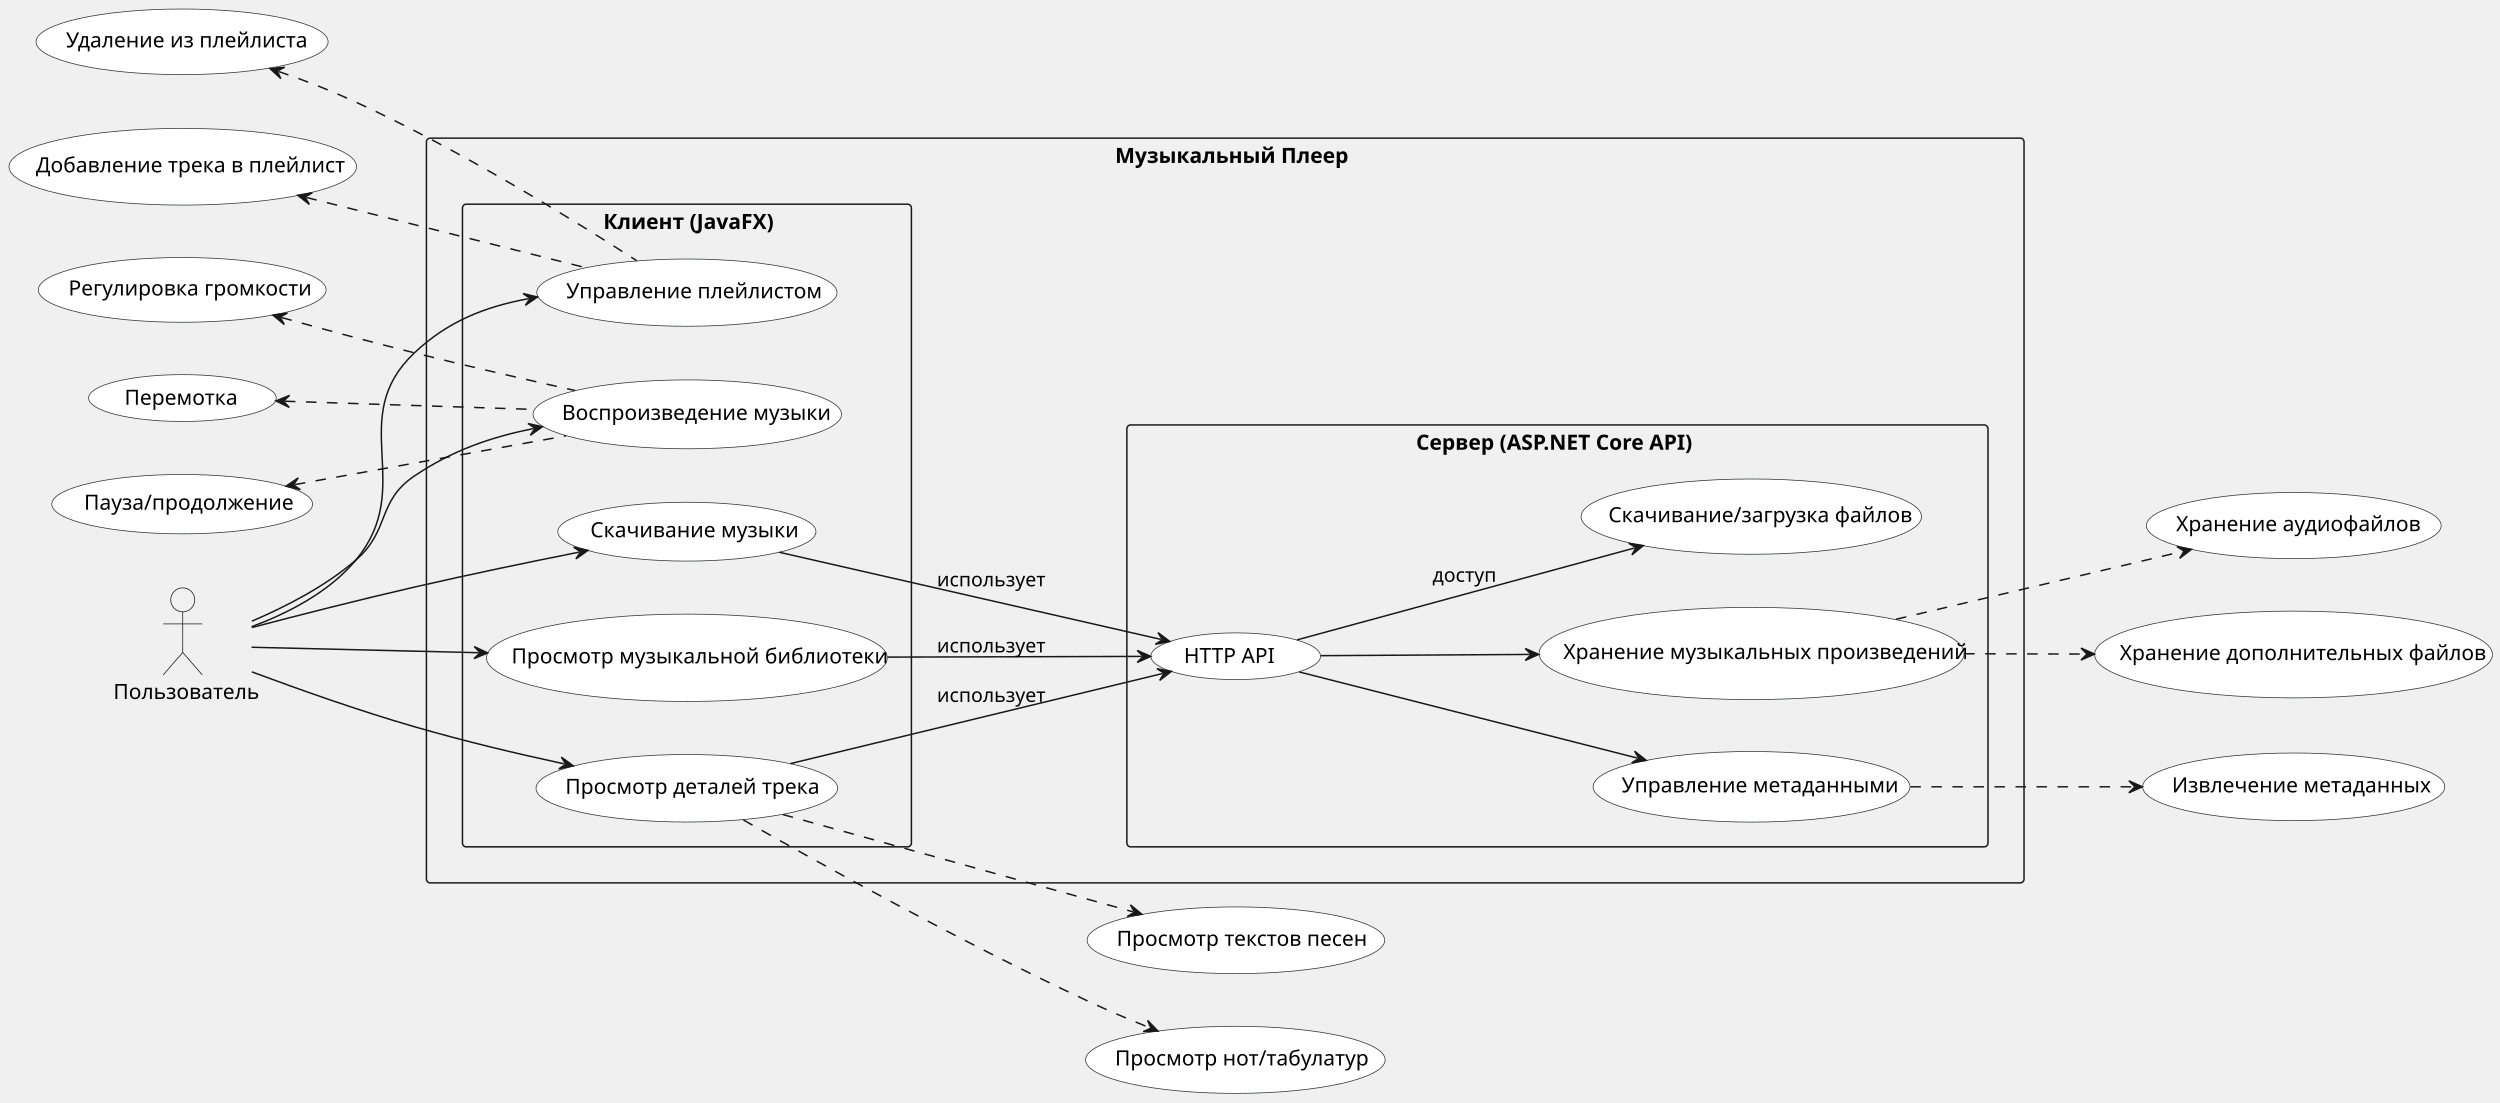
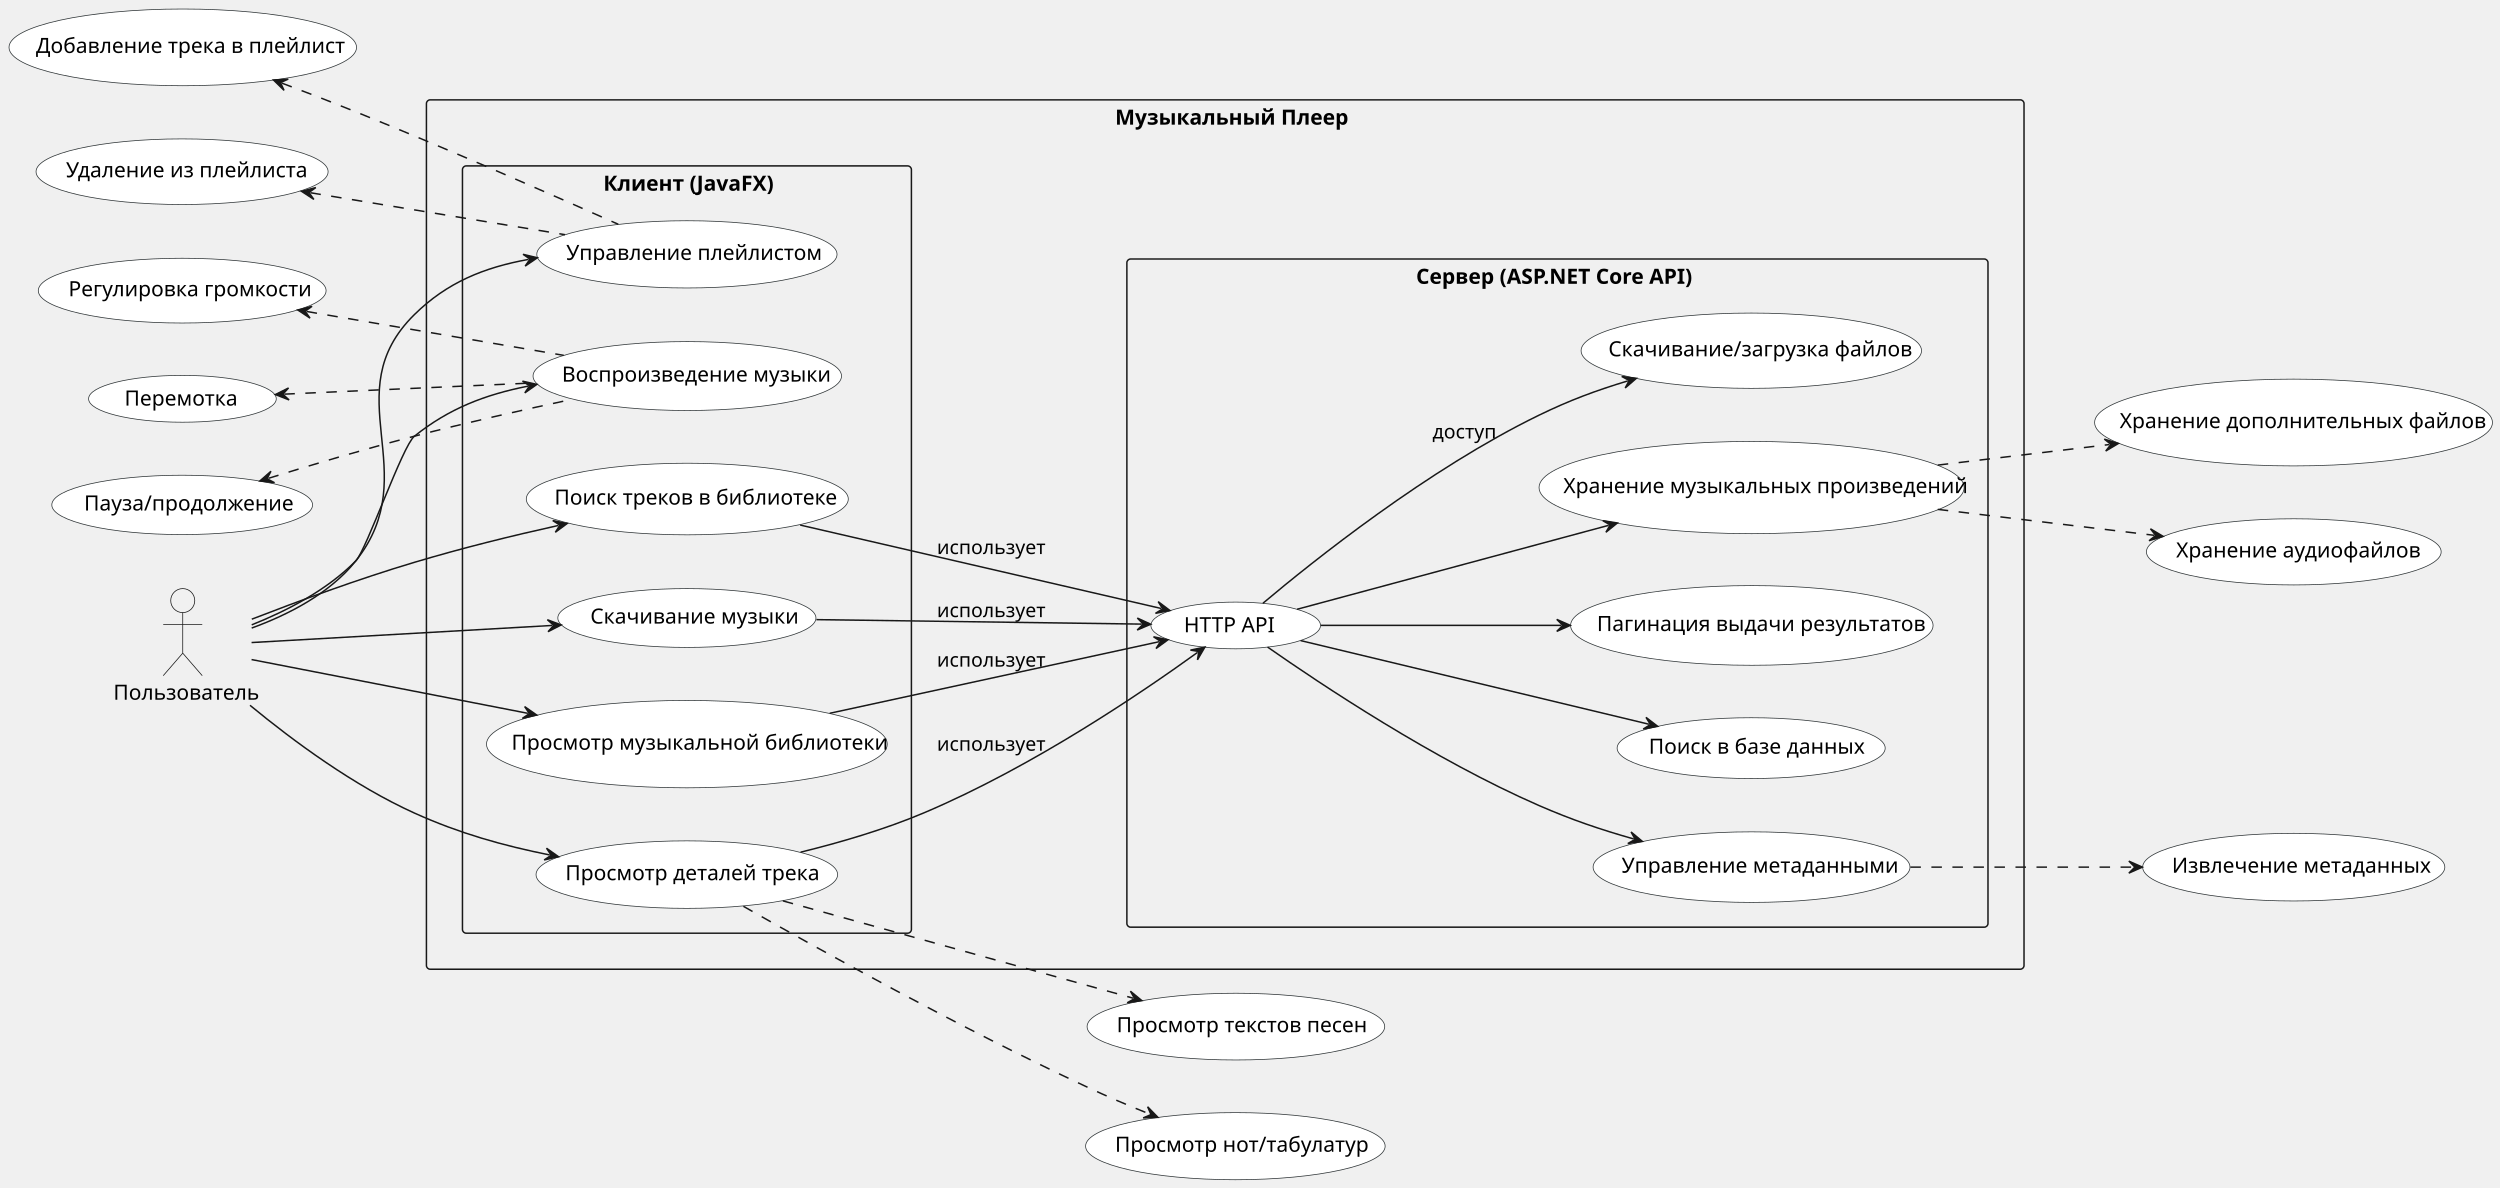
- <svg xmlns="http://www.w3.org/2000/svg" contentStyleType="text/css" data-diagram-type="DESCRIPTION" height="734px" preserveAspectRatio="none" style="width:1665px;height:734px;background:#FFFFFF;" version="1.1" viewBox="0 0 1665 734" width="1665px" zoomAndPan="magnify">
+ <svg xmlns="http://www.w3.org/2000/svg" contentStyleType="text/css" data-diagram-type="DESCRIPTION" height="791px" preserveAspectRatio="none" style="width:1665px;height:791px;background:#FFFFFF;" version="1.1" viewBox="0 0 1665 791" width="1665px" zoomAndPan="magnify">
  <defs />
  <g>
    <g id="cluster_Музыкальный Плеер">
-       <rect fill="#FFFFFF" fill-opacity="0" height="496" rx="2.5" ry="2.5" style="stroke:#181818;stroke-width:1;" width="1064" x="284" y="92" />
-       <text fill="#000000" font-family="sans-serif" font-size="14" font-weight="bold" lengthAdjust="spacing" textLength="146.644" x="742.678" y="108.533">Музыкальный Плеер</text>
+       <rect fill="#FFFFFF" fill-opacity="0" height="579" rx="2.5" ry="2.5" style="stroke:#181818;stroke-width:1;" width="1064" x="284" y="66.5" />
+       <text fill="#000000" font-family="sans-serif" font-size="14" font-weight="bold" lengthAdjust="spacing" textLength="146.644" x="742.678" y="83.033">Музыкальный Плеер</text>
    </g>
    <g id="cluster_Клиент (JavaFX)">
-       <rect fill="#FFFFFF" fill-opacity="0" height="428" rx="2.5" ry="2.5" style="stroke:#181818;stroke-width:1;" width="299" x="308" y="136" />
-       <text fill="#000000" font-family="sans-serif" font-size="14" font-weight="bold" lengthAdjust="spacing" textLength="111.392" x="401.804" y="152.533">Клиент (JavaFX)</text>
+       <rect fill="#FFFFFF" fill-opacity="0" height="511" rx="2.5" ry="2.5" style="stroke:#181818;stroke-width:1;" width="299" x="308" y="110.5" />
+       <text fill="#000000" font-family="sans-serif" font-size="14" font-weight="bold" lengthAdjust="spacing" textLength="111.392" x="401.804" y="127.033">Клиент (JavaFX)</text>
    </g>
    <g id="cluster_Сервер (ASP.NET Core API)">
-       <rect fill="#FFFFFF" fill-opacity="0" height="281" rx="2.5" ry="2.5" style="stroke:#181818;stroke-width:1;" width="573.5" x="750.5" y="283" />
-       <text fill="#000000" font-family="sans-serif" font-size="14" font-weight="bold" lengthAdjust="spacing" textLength="188.296" x="943.102" y="299.533">Сервер (ASP.NET Core API)</text>
+       <rect fill="#FFFFFF" fill-opacity="0" height="445" rx="2.5" ry="2.5" style="stroke:#181818;stroke-width:1;" width="573.5" x="750.5" y="172.5" />
+       <text fill="#000000" font-family="sans-serif" font-size="14" font-weight="bold" lengthAdjust="spacing" textLength="188.296" x="943.102" y="189.033">Сервер (ASP.NET Core API)</text>
    </g>
    <g id="elem_UC1">
-       <ellipse cx="457.461" cy="438.092" fill="#FFFFFF" rx="133.461" ry="29.092" style="stroke:#2E3436;stroke-width:0.5;" />
-       <text fill="#000000" font-family="sans-serif" font-size="14" lengthAdjust="spacing" textLength="233.618" x="340.652" y="441.821">Просмотр музыкальной библиотеки</text>
+       <ellipse cx="457.461" cy="495.592" fill="#FFFFFF" rx="133.461" ry="29.092" style="stroke:#2E3436;stroke-width:0.5;" />
+       <text fill="#000000" font-family="sans-serif" font-size="14" lengthAdjust="spacing" textLength="233.618" x="340.652" y="499.321">Просмотр музыкальной библиотеки</text>
+     </g>
+     <g id="elem_UC1.1">
+       <ellipse cx="457.74" cy="332.348" fill="#FFFFFF" rx="107.24" ry="23.848" style="stroke:#2E3436;stroke-width:0.5;" />
+       <text fill="#000000" font-family="sans-serif" font-size="14" lengthAdjust="spacing" textLength="176.976" x="369.252" y="336.077">Поиск треков в библиотеке</text>
    </g>
    <g id="elem_UC2">
-       <ellipse cx="457.73" cy="275.946" fill="#FFFFFF" rx="102.73" ry="22.946" style="stroke:#2E3436;stroke-width:0.5;" />
-       <text fill="#000000" font-family="sans-serif" font-size="14" lengthAdjust="spacing" textLength="166.975" x="374.243" y="279.675">Воспроизведение музыки</text>
+       <ellipse cx="457.73" cy="250.446" fill="#FFFFFF" rx="102.73" ry="22.946" style="stroke:#2E3436;stroke-width:0.5;" />
+       <text fill="#000000" font-family="sans-serif" font-size="14" lengthAdjust="spacing" textLength="166.975" x="374.243" y="254.174">Воспроизведение музыки</text>
    </g>
    <g id="elem_UC3">
-       <ellipse cx="457.485" cy="194.897" fill="#FFFFFF" rx="99.985" ry="22.397" style="stroke:#2E3436;stroke-width:0.5;" />
-       <text fill="#000000" font-family="sans-serif" font-size="14" lengthAdjust="spacing" textLength="160.836" x="377.067" y="198.626">Управление плейлистом</text>
+       <ellipse cx="457.485" cy="169.397" fill="#FFFFFF" rx="99.985" ry="22.397" style="stroke:#2E3436;stroke-width:0.5;" />
+       <text fill="#000000" font-family="sans-serif" font-size="14" lengthAdjust="spacing" textLength="160.836" x="377.067" y="173.126">Управление плейлистом</text>
    </g>
    <g id="elem_UC4">
-       <ellipse cx="457.463" cy="354.093" fill="#FFFFFF" rx="85.963" ry="19.593" style="stroke:#2E3436;stroke-width:0.5;" />
-       <text fill="#000000" font-family="sans-serif" font-size="14" lengthAdjust="spacing" textLength="128.639" x="393.144" y="357.821">Скачивание музыки</text>
+       <ellipse cx="457.463" cy="411.593" fill="#FFFFFF" rx="85.963" ry="19.593" style="stroke:#2E3436;stroke-width:0.5;" />
+       <text fill="#000000" font-family="sans-serif" font-size="14" lengthAdjust="spacing" textLength="128.639" x="393.144" y="415.321">Скачивание музыки</text>
    </g>
    <g id="elem_UC5">
-       <ellipse cx="457.436" cy="524.987" fill="#FFFFFF" rx="100.436" ry="22.487" style="stroke:#2E3436;stroke-width:0.5;" />
-       <text fill="#000000" font-family="sans-serif" font-size="14" lengthAdjust="spacing" textLength="161.848" x="376.512" y="528.716">Просмотр деталей трека</text>
+       <ellipse cx="457.436" cy="582.487" fill="#FFFFFF" rx="100.436" ry="22.487" style="stroke:#2E3436;stroke-width:0.5;" />
+       <text fill="#000000" font-family="sans-serif" font-size="14" lengthAdjust="spacing" textLength="161.848" x="376.512" y="586.216">Просмотр деталей трека</text>
    </g>
    <g id="elem_UC6">
-       <ellipse cx="1166.561" cy="435.212" fill="#FFFFFF" rx="141.561" ry="30.712" style="stroke:#2E3436;stroke-width:0.5;" />
-       <text fill="#000000" font-family="sans-serif" font-size="14" lengthAdjust="spacing" textLength="250.763" x="1041.179" y="438.941">Хранение музыкальных произведений</text>
+       <ellipse cx="1166.561" cy="324.712" fill="#FFFFFF" rx="141.561" ry="30.712" style="stroke:#2E3436;stroke-width:0.5;" />
+       <text fill="#000000" font-family="sans-serif" font-size="14" lengthAdjust="spacing" textLength="250.763" x="1041.179" y="328.441">Хранение музыкальных произведений</text>
+     </g>
+     <g id="elem_UC10">
+       <ellipse cx="1166.273" cy="498.255" fill="#FFFFFF" rx="89.273" ry="20.255" style="stroke:#2E3436;stroke-width:0.5;" />
+       <text fill="#000000" font-family="sans-serif" font-size="14" lengthAdjust="spacing" textLength="136.391" x="1098.078" y="501.983">Поиск в базе данных</text>
+     </g>
+     <g id="elem_UC11">
+       <ellipse cx="1166.717" cy="416.543" fill="#FFFFFF" rx="120.717" ry="26.543" style="stroke:#2E3436;stroke-width:0.5;" />
+       <text fill="#000000" font-family="sans-serif" font-size="14" lengthAdjust="spacing" textLength="206.35" x="1063.542" y="420.272">Пагинация выдачи результатов</text>
    </g>
    <g id="elem_UC7">
-       <ellipse cx="1166.533" cy="524.007" fill="#FFFFFF" rx="105.533" ry="23.507" style="stroke:#2E3436;stroke-width:0.5;" />
-       <text fill="#000000" font-family="sans-serif" font-size="14" lengthAdjust="spacing" textLength="173.202" x="1079.932" y="527.735">Управление метаданными</text>
+       <ellipse cx="1166.533" cy="577.507" fill="#FFFFFF" rx="105.533" ry="23.507" style="stroke:#2E3436;stroke-width:0.5;" />
+       <text fill="#000000" font-family="sans-serif" font-size="14" lengthAdjust="spacing" textLength="173.202" x="1079.932" y="581.235">Управление метаданными</text>
    </g>
    <g id="elem_UC8">
-       <ellipse cx="1166.371" cy="344.074" fill="#FFFFFF" rx="113.371" ry="25.074" style="stroke:#2E3436;stroke-width:0.5;" />
-       <text fill="#000000" font-family="sans-serif" font-size="14" lengthAdjust="spacing" textLength="190.422" x="1071.16" y="347.803">Скачивание/загрузка файлов</text>
+       <ellipse cx="1166.371" cy="233.574" fill="#FFFFFF" rx="113.371" ry="25.074" style="stroke:#2E3436;stroke-width:0.5;" />
+       <text fill="#000000" font-family="sans-serif" font-size="14" lengthAdjust="spacing" textLength="190.422" x="1071.16" y="237.303">Скачивание/загрузка файлов</text>
    </g>
    <g id="elem_UC9">
-       <ellipse cx="822.979" cy="437.055" fill="#FFFFFF" rx="56.479" ry="15.555" style="stroke:#2E3436;stroke-width:0.5;" />
-       <text fill="#000000" font-family="sans-serif" font-size="14" lengthAdjust="spacing" textLength="63.007" x="788.476" y="441.572">HTTP API</text>
+       <ellipse cx="822.979" cy="416.555" fill="#FFFFFF" rx="56.479" ry="15.555" style="stroke:#2E3436;stroke-width:0.5;" />
+       <text fill="#000000" font-family="sans-serif" font-size="14" lengthAdjust="spacing" textLength="63.007" x="788.476" y="421.072">HTTP API</text>
    </g>
    <g id="elem_User">
-       <ellipse cx="121.701" cy="399.5" fill="#F1F1F1" rx="8" ry="8" style="stroke:#181818;stroke-width:0.5;" />
-       <path d="M121.701,407.5 L121.701,434.5 M108.701,415.5 L134.701,415.5 M121.701,434.5 L108.701,449.5 M121.701,434.5 L134.701,449.5 " fill="#FFFFFF" fill-opacity="0" style="stroke:#181818;stroke-width:0.5;" />
-       <text fill="#000000" font-family="sans-serif" font-size="14" lengthAdjust="spacing" textLength="92.401" x="75.5" y="465.533">Пользователь</text>
+       <ellipse cx="121.701" cy="400" fill="#F1F1F1" rx="8" ry="8" style="stroke:#181818;stroke-width:0.5;" />
+       <path d="M121.701,408 L121.701,435 M108.701,416 L134.701,416 M121.701,435 L108.701,450 M121.701,435 L134.701,450 " fill="#FFFFFF" fill-opacity="0" style="stroke:#181818;stroke-width:0.5;" />
+       <text fill="#000000" font-family="sans-serif" font-size="14" lengthAdjust="spacing" textLength="92.401" x="75.5" y="466.033">Пользователь</text>
    </g>
    <g id="elem_Пауза/продолжение">
-       <ellipse cx="121.343" cy="335.769" fill="#FFFFFF" rx="86.843" ry="19.768" style="stroke:#2E3436;stroke-width:0.5;" />
-       <text fill="#000000" font-family="sans-serif" font-size="14" lengthAdjust="spacing" textLength="130.71" x="55.988" y="339.497">Пауза/продолжение</text>
+       <ellipse cx="121.343" cy="336.269" fill="#FFFFFF" rx="86.843" ry="19.768" style="stroke:#2E3436;stroke-width:0.5;" />
+       <text fill="#000000" font-family="sans-serif" font-size="14" lengthAdjust="spacing" textLength="130.71" x="55.988" y="339.997">Пауза/продолжение</text>
    </g>
    <g id="elem_Перемотка">
-       <ellipse cx="121.5" cy="265.1" fill="#FFFFFF" rx="62.5" ry="15.6" style="stroke:#2E3436;stroke-width:0.5;" />
-       <text fill="#000000" font-family="sans-serif" font-size="14" lengthAdjust="spacing" textLength="71.155" x="82.922" y="269.617">Перемотка</text>
+       <ellipse cx="121.5" cy="265.6" fill="#FFFFFF" rx="62.5" ry="15.6" style="stroke:#2E3436;stroke-width:0.5;" />
+       <text fill="#000000" font-family="sans-serif" font-size="14" lengthAdjust="spacing" textLength="71.155" x="82.922" y="270.117">Перемотка</text>
    </g>
    <g id="elem_Регулировка громкости">
-       <ellipse cx="121.34" cy="193.068" fill="#FFFFFF" rx="95.84" ry="21.568" style="stroke:#2E3436;stroke-width:0.5;" />
-       <text fill="#000000" font-family="sans-serif" font-size="14" lengthAdjust="spacing" textLength="151.477" x="45.601" y="196.797">Регулировка громкости</text>
+       <ellipse cx="121.34" cy="193.568" fill="#FFFFFF" rx="95.84" ry="21.568" style="stroke:#2E3436;stroke-width:0.5;" />
+       <text fill="#000000" font-family="sans-serif" font-size="14" lengthAdjust="spacing" textLength="151.477" x="45.601" y="197.297">Регулировка громкости</text>
    </g>
    <g id="elem_Добавление трека в плейлист">
-       <ellipse cx="121.733" cy="111.046" fill="#FFFFFF" rx="115.733" ry="25.547" style="stroke:#2E3436;stroke-width:0.5;" />
-       <text fill="#000000" font-family="sans-serif" font-size="14" lengthAdjust="spacing" textLength="195.562" x="23.951" y="114.775">Добавление трека в плейлист</text>
+       <ellipse cx="121.733" cy="31.547" fill="#FFFFFF" rx="115.733" ry="25.547" style="stroke:#2E3436;stroke-width:0.5;" />
+       <text fill="#000000" font-family="sans-serif" font-size="14" lengthAdjust="spacing" textLength="195.562" x="23.951" y="35.275">Добавление трека в плейлист</text>
    </g>
    <g id="elem_Удаление из плейлиста">
-       <ellipse cx="121.264" cy="27.853" fill="#FFFFFF" rx="97.264" ry="21.853" style="stroke:#2E3436;stroke-width:0.5;" />
-       <text fill="#000000" font-family="sans-serif" font-size="14" lengthAdjust="spacing" textLength="154.704" x="43.912" y="31.581">Удаление из плейлиста</text>
+       <ellipse cx="121.264" cy="114.353" fill="#FFFFFF" rx="97.264" ry="21.853" style="stroke:#2E3436;stroke-width:0.5;" />
+       <text fill="#000000" font-family="sans-serif" font-size="14" lengthAdjust="spacing" textLength="154.704" x="43.912" y="118.081">Удаление из плейлиста</text>
    </g>
    <g id="elem_Просмотр текстов песен">
-       <ellipse cx="823.109" cy="626.222" fill="#FFFFFF" rx="99.109" ry="22.222" style="stroke:#2E3436;stroke-width:0.5;" />
-       <text fill="#000000" font-family="sans-serif" font-size="14" lengthAdjust="spacing" textLength="158.867" x="743.676" y="629.95">Просмотр текстов песен</text>
+       <ellipse cx="823.109" cy="683.722" fill="#FFFFFF" rx="99.109" ry="22.222" style="stroke:#2E3436;stroke-width:0.5;" />
+       <text fill="#000000" font-family="sans-serif" font-size="14" lengthAdjust="spacing" textLength="158.867" x="743.676" y="687.45">Просмотр текстов песен</text>
    </g>
    <g id="elem_Просмотр нот/табулатур">
-       <ellipse cx="822.757" cy="705.851" fill="#FFFFFF" rx="99.757" ry="22.351" style="stroke:#2E3436;stroke-width:0.5;" />
-       <text fill="#000000" font-family="sans-serif" font-size="14" lengthAdjust="spacing" textLength="160.323" x="742.595" y="709.58">Просмотр нот/табулатур</text>
+       <ellipse cx="822.757" cy="763.351" fill="#FFFFFF" rx="99.757" ry="22.351" style="stroke:#2E3436;stroke-width:0.5;" />
+       <text fill="#000000" font-family="sans-serif" font-size="14" lengthAdjust="spacing" textLength="160.323" x="742.595" y="767.08">Просмотр нот/табулатур</text>
    </g>
    <g id="elem_Хранение аудиофайлов">
-       <ellipse cx="1527.662" cy="350.033" fill="#FFFFFF" rx="98.162" ry="22.032" style="stroke:#2E3436;stroke-width:0.5;" />
-       <text fill="#000000" font-family="sans-serif" font-size="14" lengthAdjust="spacing" textLength="156.734" x="1449.295" y="353.761">Хранение аудиофайлов</text>
+       <ellipse cx="1527.662" cy="367.533" fill="#FFFFFF" rx="98.162" ry="22.032" style="stroke:#2E3436;stroke-width:0.5;" />
+       <text fill="#000000" font-family="sans-serif" font-size="14" lengthAdjust="spacing" textLength="156.734" x="1449.295" y="371.261">Хранение аудиофайлов</text>
    </g>
    <g id="elem_Хранение дополнительных файлов">
-       <ellipse cx="1527.493" cy="435.899" fill="#FFFFFF" rx="132.493" ry="28.899" style="stroke:#2E3436;stroke-width:0.5;" />
-       <text fill="#000000" font-family="sans-serif" font-size="14" lengthAdjust="spacing" textLength="231.56" x="1411.713" y="439.627">Хранение дополнительных файлов</text>
+       <ellipse cx="1527.493" cy="281.399" fill="#FFFFFF" rx="132.493" ry="28.899" style="stroke:#2E3436;stroke-width:0.5;" />
+       <text fill="#000000" font-family="sans-serif" font-size="14" lengthAdjust="spacing" textLength="231.56" x="1411.713" y="285.127">Хранение дополнительных файлов</text>
    </g>
    <g id="elem_Извлечение метаданных">
-       <ellipse cx="1527.625" cy="524.025" fill="#FFFFFF" rx="100.625" ry="22.525" style="stroke:#2E3436;stroke-width:0.5;" />
-       <text fill="#000000" font-family="sans-serif" font-size="14" lengthAdjust="spacing" textLength="162.272" x="1446.49" y="527.754">Извлечение метаданных</text>
+       <ellipse cx="1527.625" cy="577.525" fill="#FFFFFF" rx="100.625" ry="22.525" style="stroke:#2E3436;stroke-width:0.5;" />
+       <text fill="#000000" font-family="sans-serif" font-size="14" lengthAdjust="spacing" textLength="162.272" x="1446.49" y="581.254">Извлечение метаданных</text>
    </g>
    <g id="link_User_UC1">
-       <path d="M167.54,431.08 C207.88,432.04 263.072,433.366 318.782,434.706 " fill="#FFFFFF" fill-opacity="0" id="User-to-UC1" style="stroke:#181818;stroke-width:1;" />
-       <polygon fill="#181818" points="324.78,434.85,315.879,430.635,319.781,434.73,315.686,438.632,324.78,434.85" style="stroke:#181818;stroke-width:1;" />
+       <path d="M167.54,439.27 C215.98,448.69 288.611,462.824 351.591,475.084 " fill="#FFFFFF" fill-opacity="0" id="User-to-UC1" style="stroke:#181818;stroke-width:1;" />
+       <polygon fill="#181818" points="357.48,476.23,349.41,470.584,352.572,475.275,347.882,478.437,357.48,476.23" style="stroke:#181818;stroke-width:1;" />
+     </g>
+     <g id="link_User_UC1.1">
+       <path d="M167.69,412.37 C198.01,400.62 239.02,385.5 276,374.5 C309,364.68 340.084,357.034 371.913,349.945 " fill="#FFFFFF" fill-opacity="0" id="User-to-UC1.1" style="stroke:#181818;stroke-width:1;" />
+       <polygon fill="#181818" points="377.77,348.64,368.116,346.692,372.89,349.727,369.855,354.501,377.77,348.64" style="stroke:#181818;stroke-width:1;" />
    </g>
    <g id="link_User_UC2">
-       <path d="M167.75,413.69 C190.19,404.14 216.75,390.49 237,373 C259.96,353.18 250.85,333.95 276,317 C301.05,300.12 326.159,291.301 355.349,285.391 " fill="#FFFFFF" fill-opacity="0" id="User-to-UC2" style="stroke:#181818;stroke-width:1;" />
-       <polygon fill="#181818" points="361.23,284.2,351.615,282.065,356.329,285.192,353.203,289.906,361.23,284.2" style="stroke:#181818;stroke-width:1;" />
+       <path d="M167.64,416.15 C190.73,406.95 217.91,393.03 237,373.5 C244.12,366.21 268.04,296.87 276,290.5 C299.06,272.05 322.965,262.868 351.685,257.168 " fill="#FFFFFF" fill-opacity="0" id="User-to-UC2" style="stroke:#181818;stroke-width:1;" />
+       <polygon fill="#181818" points="357.57,256,347.964,253.829,352.666,256.973,349.521,261.675,357.57,256" style="stroke:#181818;stroke-width:1;" />
    </g>
    <g id="link_User_UC3">
-       <path d="M167.56,417.39 C191.35,408.57 219.21,394.45 237,373 C277.68,323.93 229.66,278.76 276,235 C298.05,214.18 322.52,204.373 352.06,198.903 " fill="#FFFFFF" fill-opacity="0" id="User-to-UC3" style="stroke:#181818;stroke-width:1;" />
-       <polygon fill="#181818" points="357.96,197.81,348.382,195.516,353.044,198.72,349.839,203.382,357.96,197.81" style="stroke:#181818;stroke-width:1;" />
+       <path d="M167.63,418.28 C191.59,409.56 219.6,395.41 237,373.5 C283.59,314.83 222.62,262.07 276,209.5 C297.73,188.11 322.277,178.153 351.997,172.753 " fill="#FFFFFF" fill-opacity="0" id="User-to-UC3" style="stroke:#181818;stroke-width:1;" />
+       <polygon fill="#181818" points="357.9,171.68,348.33,169.353,352.981,172.574,349.76,177.225,357.9,171.68" style="stroke:#181818;stroke-width:1;" />
    </g>
    <g id="link_User_UC4">
-       <path d="M167.7,417.93 C198.21,409.92 239.42,399.39 276,391 C314.19,382.24 351.285,374.561 385.715,367.711 " fill="#FFFFFF" fill-opacity="0" id="User-to-UC4" style="stroke:#181818;stroke-width:1;" />
-       <polygon fill="#181818" points="391.6,366.54,381.993,364.373,386.696,367.516,383.553,372.219,391.6,366.54" style="stroke:#181818;stroke-width:1;" />
+       <path d="M167.54,427.94 C220.25,424.94 302.6,420.25 367.76,416.55 " fill="#FFFFFF" fill-opacity="0" id="User-to-UC4" style="stroke:#181818;stroke-width:1;" />
+       <polygon fill="#181818" points="373.75,416.21,364.538,412.727,368.758,416.493,364.991,420.714,373.75,416.21" style="stroke:#181818;stroke-width:1;" />
    </g>
    <g id="link_User_UC5">
-       <path d="M167.73,447.45 C198.07,458.78 239.08,473.35 276,484 C310.43,493.93 343.245,501.723 375.935,508.783 " fill="#FFFFFF" fill-opacity="0" id="User-to-UC5" style="stroke:#181818;stroke-width:1;" />
-       <polygon fill="#181818" points="381.8,510.05,373.847,504.24,376.913,508.995,372.158,512.06,381.8,510.05" style="stroke:#181818;stroke-width:1;" />
+       <path d="M166.5,469.73 C195.67,493.78 235.85,523.34 276,541.5 C306.01,555.07 335.047,563.169 366.127,569.409 " fill="#FFFFFF" fill-opacity="0" id="User-to-UC5" style="stroke:#181818;stroke-width:1;" />
+       <polygon fill="#181818" points="372.01,570.59,363.974,564.897,367.108,569.606,362.399,572.74,372.01,570.59" style="stroke:#181818;stroke-width:1;" />
    </g>
    <g id="link_UC1_UC9">
-       <path d="M591.02,437.64 C651.48,437.47 713.81,437.297 760.36,437.167 " fill="#FFFFFF" fill-opacity="0" id="UC1-to-UC9" style="stroke:#181818;stroke-width:1;" />
-       <polygon fill="#181818" points="766.36,437.15,757.349,433.175,761.36,437.164,757.371,441.175,766.36,437.15" style="stroke:#181818;stroke-width:1;" />
-       <text fill="#000000" font-family="sans-serif" font-size="13" lengthAdjust="spacing" textLength="68.034" x="624" y="434.495">использует</text>
+       <path d="M552.58,475.05 C625.16,459.28 716.387,439.454 772.007,427.364 " fill="#FFFFFF" fill-opacity="0" id="UC1-to-UC9" style="stroke:#181818;stroke-width:1;" />
+       <polygon fill="#181818" points="777.87,426.09,768.226,424.093,772.984,427.152,769.925,431.91,777.87,426.09" style="stroke:#181818;stroke-width:1;" />
+       <text fill="#000000" font-family="sans-serif" font-size="13" lengthAdjust="spacing" textLength="68.034" x="624" y="443.995">использует</text>
+     </g>
+     <g id="link_UC1.1_UC9">
+       <path d="M532.94,349.7 C607.19,366.86 712.834,391.269 773.364,405.259 " fill="#FFFFFF" fill-opacity="0" id="UC1.1-to-UC9" style="stroke:#181818;stroke-width:1;" />
+       <polygon fill="#181818" points="779.21,406.61,771.342,400.686,774.338,405.484,769.54,408.481,779.21,406.61" style="stroke:#181818;stroke-width:1;" />
+       <text fill="#000000" font-family="sans-serif" font-size="13" lengthAdjust="spacing" textLength="68.034" x="624" y="368.995">использует</text>
    </g>
    <g id="link_UC4_UC9">
-       <path d="M518.93,367.8 C592.42,384.58 708.75,411.145 773.24,425.865 " fill="#FFFFFF" fill-opacity="0" id="UC4-to-UC9" style="stroke:#181818;stroke-width:1;" />
-       <polygon fill="#181818" points="779.09,427.2,771.206,421.298,774.215,426.087,769.426,429.097,779.09,427.2" style="stroke:#181818;stroke-width:1;" />
-       <text fill="#000000" font-family="sans-serif" font-size="13" lengthAdjust="spacing" textLength="68.034" x="624" y="390.495">использует</text>
+       <path d="M543.72,412.67 C612.45,413.62 701.111,414.837 760.411,415.657 " fill="#FFFFFF" fill-opacity="0" id="UC4-to-UC9" style="stroke:#181818;stroke-width:1;" />
+       <polygon fill="#181818" points="766.41,415.74,757.466,411.616,761.41,415.671,757.356,419.615,766.41,415.74" style="stroke:#181818;stroke-width:1;" />
+       <text fill="#000000" font-family="sans-serif" font-size="13" lengthAdjust="spacing" textLength="68.034" x="624" y="410.995">использует</text>
    </g>
    <g id="link_UC5_UC9">
-       <path d="M526.45,508.55 C600.93,490.52 712.268,463.561 774.338,448.541 " fill="#FFFFFF" fill-opacity="0" id="UC5-to-UC9" style="stroke:#181818;stroke-width:1;" />
-       <polygon fill="#181818" points="780.17,447.13,770.482,445.359,775.31,448.306,772.363,453.135,780.17,447.13" style="stroke:#181818;stroke-width:1;" />
-       <text fill="#000000" font-family="sans-serif" font-size="13" lengthAdjust="spacing" textLength="68.034" x="624" y="467.495">использует</text>
+       <path d="M533.19,567.56 C559.59,561.08 589.13,552.43 615,541.5 C688.48,510.46 762.046,460.154 797.606,434.464 " fill="#FFFFFF" fill-opacity="0" id="UC5-to-UC9" style="stroke:#181818;stroke-width:1;" />
+       <polygon fill="#181818" points="802.47,430.95,792.832,432.978,798.417,433.878,797.517,439.463,802.47,430.95" style="stroke:#181818;stroke-width:1;" />
+       <text fill="#000000" font-family="sans-serif" font-size="13" lengthAdjust="spacing" textLength="68.034" x="624" y="499.995">использует</text>
    </g>
    <g id="link_UC9_UC6">
-       <path d="M879.63,436.67 C919.03,436.44 967.75,436.155 1018.78,435.855 " fill="#FFFFFF" fill-opacity="0" id="UC9-to-UC6" style="stroke:#181818;stroke-width:1;" />
-       <polygon fill="#181818" points="1024.78,435.82,1015.757,431.873,1019.78,435.849,1015.804,439.873,1024.78,435.82" style="stroke:#181818;stroke-width:1;" />
+       <path d="M863.84,405.77 C915.83,391.76 1002.496,368.411 1071.397,349.851 " fill="#FFFFFF" fill-opacity="0" id="UC9-to-UC6" style="stroke:#181818;stroke-width:1;" />
+       <polygon fill="#181818" points="1077.19,348.29,1067.459,346.769,1072.362,349.591,1069.54,354.493,1077.19,348.29" style="stroke:#181818;stroke-width:1;" />
    </g>
    <g id="link_UC9_UC7">
-       <path d="M865.19,447.49 C922.49,462.09 1021.196,487.239 1090.556,504.909 " fill="#FFFFFF" fill-opacity="0" id="UC9-to-UC7" style="stroke:#181818;stroke-width:1;" />
-       <polygon fill="#181818" points="1096.37,506.39,1088.636,500.292,1091.525,505.156,1086.661,508.044,1096.37,506.39" style="stroke:#181818;stroke-width:1;" />
+       <path d="M844.19,430.94 C879.39,455.56 954.96,505.97 1025,536.5 C1046.78,545.99 1065.618,552.384 1088.088,558.754 " fill="#FFFFFF" fill-opacity="0" id="UC9-to-UC7" style="stroke:#181818;stroke-width:1;" />
+       <polygon fill="#181818" points="1093.86,560.39,1086.292,554.087,1089.05,559.026,1084.11,561.784,1093.86,560.39" style="stroke:#181818;stroke-width:1;" />
    </g>
    <g id="link_UC9_UC8">
-       <path d="M863.84,426.15 C920.32,410.77 1018.761,383.956 1088.671,364.926 " fill="#FFFFFF" fill-opacity="0" id="UC9-to-UC8" style="stroke:#181818;stroke-width:1;" />
-       <polygon fill="#181818" points="1094.46,363.35,1084.725,361.854,1089.636,364.663,1086.827,369.573,1094.46,363.35" style="stroke:#181818;stroke-width:1;" />
-       <text fill="#000000" font-family="sans-serif" font-size="13" lengthAdjust="spacing" textLength="40.809" x="954" y="387.495">доступ</text>
+       <path d="M841.12,401.76 C874.43,373.74 951.19,312.4 1025,276.5 C1045.3,266.63 1062.616,260.175 1084.096,253.685 " fill="#FFFFFF" fill-opacity="0" id="UC9-to-UC8" style="stroke:#181818;stroke-width:1;" />
+       <polygon fill="#181818" points="1089.84,251.95,1080.068,250.724,1085.054,253.396,1082.382,258.382,1089.84,251.95" style="stroke:#181818;stroke-width:1;" />
+       <text fill="#000000" font-family="sans-serif" font-size="13" lengthAdjust="spacing" textLength="40.809" x="954" y="291.995">доступ</text>
+     </g>
+     <g id="link_UC9_UC10">
+       <path d="M866.22,426.64 C925.91,440.97 1029.516,465.849 1098.216,482.349 " fill="#FFFFFF" fill-opacity="0" id="UC9-to-UC10" style="stroke:#181818;stroke-width:1;" />
+       <polygon fill="#181818" points="1104.05,483.75,1096.233,477.759,1099.188,482.582,1094.365,485.538,1104.05,483.75" style="stroke:#181818;stroke-width:1;" />
+     </g>
+     <g id="link_UC9_UC11">
+       <path d="M879.63,416.5 C924.52,416.5 983.27,416.5 1039.8,416.5 " fill="#FFFFFF" fill-opacity="0" id="UC9-to-UC11" style="stroke:#181818;stroke-width:1;" />
+       <polygon fill="#181818" points="1045.8,416.5,1036.8,412.5,1040.8,416.5,1036.8,420.5,1045.8,416.5" style="stroke:#181818;stroke-width:1;" />
    </g>
    <g id="link_Пауза/продолжение_UC2">
-       <path d="M196.395,322.729 C250.375,313.029 320.05,300.51 376.85,290.31 " fill="#FFFFFF" fill-opacity="0" id="Пауза/продолжение-backto-UC2" style="stroke:#181818;stroke-width:1;stroke-dasharray:7.0,7.0;" />
-       <polygon fill="#181818" points="190.49,323.79,200.056,326.135,195.411,322.906,198.641,318.261,190.49,323.79" style="stroke:#181818;stroke-width:1;" />
+       <path d="M178.789,318.556 C208.589,309.276 241.4,299.5 276,290.5 C310.32,281.57 348.65,272.89 381.12,265.92 " fill="#FFFFFF" fill-opacity="0" id="Пауза/продолжение-backto-UC2" style="stroke:#181818;stroke-width:1;stroke-dasharray:7.0,7.0;" />
+       <polygon fill="#181818" points="173.06,320.34,182.842,321.483,177.834,318.853,180.464,313.845,173.06,320.34" style="stroke:#181818;stroke-width:1;" />
    </g>
    <g id="link_Перемотка_UC2">
-       <path d="M189.757,267.217 C237.877,268.797 299.89,270.84 355.96,272.69 " fill="#FFFFFF" fill-opacity="0" id="Перемотка-backto-UC2" style="stroke:#181818;stroke-width:1;stroke-dasharray:7.0,7.0;" />
-       <polygon fill="#181818" points="183.76,267.02,192.624,271.313,188.757,267.184,192.886,263.317,183.76,267.02" style="stroke:#181818;stroke-width:1;" />
+       <path d="M189.364,262.5 C237.724,260.32 300.36,257.51 356.72,254.98 " fill="#FFFFFF" fill-opacity="0" id="Перемотка-backto-UC2" style="stroke:#181818;stroke-width:1;stroke-dasharray:7.0,7.0;" />
+       <polygon fill="#181818" points="183.37,262.77,192.541,266.361,188.365,262.545,192.181,258.369,183.37,262.77" style="stroke:#181818;stroke-width:1;" />
    </g>
    <g id="link_Регулировка громкости_UC2">
-       <path d="M187.529,211.472 C215.959,219.402 244.78,227.19 276,235 C311.07,243.78 350.18,252.76 383,260.07 " fill="#FFFFFF" fill-opacity="0" id="Регулировка громкости-backto-UC2" style="stroke:#181818;stroke-width:1;stroke-dasharray:7.0,7.0;" />
-       <polygon fill="#181818" points="181.75,209.86,189.344,216.131,186.566,211.203,191.494,208.425,181.75,209.86" style="stroke:#181818;stroke-width:1;" />
+       <path d="M204.204,207.44 C257.034,216.46 321.52,227.47 375.47,236.67 " fill="#FFFFFF" fill-opacity="0" id="Регулировка громкости-backto-UC2" style="stroke:#181818;stroke-width:1;stroke-dasharray:7.0,7.0;" />
+       <polygon fill="#181818" points="198.29,206.43,206.488,211.888,203.219,207.272,207.835,204.002,198.29,206.43" style="stroke:#181818;stroke-width:1;" />
    </g>
    <g id="link_Добавление трека в плейлист_UC3">
-       <path d="M204.109,131.523 C261.849,146.043 334.76,164.38 390.05,178.29 " fill="#FFFFFF" fill-opacity="0" id="Добавление трека в плейлист-backto-UC3" style="stroke:#181818;stroke-width:1;stroke-dasharray:7.0,7.0;" />
-       <polygon fill="#181818" points="198.29,130.06,206.043,136.134,203.139,131.279,207.994,128.376,198.29,130.06" style="stroke:#181818;stroke-width:1;" />
+       <path d="M187.76,55.371 C205.49,62.002 219.28,67.34 237,74.5 C298.03,99.15 367.63,129.69 411.79,149.38 " fill="#FFFFFF" fill-opacity="0" id="Добавление трека в плейлист-backto-UC3" style="stroke:#181818;stroke-width:1;stroke-dasharray:7.0,7.0;" />
+       <polygon fill="#181818" points="182.14,53.27,189.169,60.169,186.823,55.021,191.971,52.676,182.14,53.27" style="stroke:#181818;stroke-width:1;" />
    </g>
    <g id="link_Удаление из плейлиста_UC3">
-       <path d="M185.507,47.602 C204.037,53.942 218.82,59.66 237,68 C306.22,99.77 382.13,146.6 424.07,173.63 " fill="#FFFFFF" fill-opacity="0" id="Удаление из плейлиста-backto-UC3" style="stroke:#181818;stroke-width:1;stroke-dasharray:7.0,7.0;" />
-       <polygon fill="#181818" points="179.83,45.66,187.05,52.358,184.561,47.279,189.64,44.789,179.83,45.66" style="stroke:#181818;stroke-width:1;" />
+       <path d="M206.73,128.374 C259.56,137.064 323.15,147.54 376.36,156.3 " fill="#FFFFFF" fill-opacity="0" id="Удаление из плейлиста-backto-UC3" style="stroke:#181818;stroke-width:1;stroke-dasharray:7.0,7.0;" />
+       <polygon fill="#181818" points="200.81,127.4,209.041,132.808,205.744,128.212,210.34,124.914,200.81,127.4" style="stroke:#181818;stroke-width:1;" />
    </g>
    <g id="link_UC5_Просмотр текстов песен">
-       <path d="M521.4,542.48 C588.46,561.11 688.169,588.814 754.689,607.294 " fill="#FFFFFF" fill-opacity="0" id="UC5-to-Просмотр текстов песен" style="stroke:#181818;stroke-width:1;stroke-dasharray:7.0,7.0;" />
-       <polygon fill="#181818" points="760.47,608.9,752.869,602.637,755.653,607.562,750.728,610.345,760.47,608.9" style="stroke:#181818;stroke-width:1;" />
+       <path d="M521.4,599.98 C588.46,618.61 688.169,646.314 754.689,664.794 " fill="#FFFFFF" fill-opacity="0" id="UC5-to-Просмотр текстов песен" style="stroke:#181818;stroke-width:1;stroke-dasharray:7.0,7.0;" />
+       <polygon fill="#181818" points="760.47,666.4,752.869,660.137,755.653,665.062,750.728,667.845,760.47,666.4" style="stroke:#181818;stroke-width:1;" />
    </g>
    <g id="link_UC5_Просмотр нот/табулатур">
-       <path d="M495.1,546.11 C545.58,574.84 639.78,627.14 723,666 C738.45,673.22 750.011,678.177 765.621,684.437 " fill="#FFFFFF" fill-opacity="0" id="UC5-to-Просмотр нот/табулатур" style="stroke:#181818;stroke-width:1;stroke-dasharray:7.0,7.0;" />
-       <polygon fill="#181818" points="771.19,686.67,764.326,679.607,766.549,684.809,761.348,687.033,771.19,686.67" style="stroke:#181818;stroke-width:1;" />
+       <path d="M495.1,603.61 C545.58,632.34 639.78,684.64 723,723.5 C738.45,730.72 750.011,735.677 765.621,741.937 " fill="#FFFFFF" fill-opacity="0" id="UC5-to-Просмотр нот/табулатур" style="stroke:#181818;stroke-width:1;stroke-dasharray:7.0,7.0;" />
+       <polygon fill="#181818" points="771.19,744.17,764.326,737.107,766.549,742.309,761.348,744.533,771.19,744.17" style="stroke:#181818;stroke-width:1;" />
    </g>
    <g id="link_UC6_Хранение аудиофайлов">
-       <path d="M1262.76,412.44 C1324.77,397.76 1398.282,380.363 1453.671,367.243 " fill="#FFFFFF" fill-opacity="0" id="UC6-to-Хранение аудиофайлов" style="stroke:#181818;stroke-width:1;stroke-dasharray:7.0,7.0;" />
-       <polygon fill="#181818" points="1459.51,365.86,1449.83,364.042,1454.645,367.012,1451.674,371.827,1459.51,365.86" style="stroke:#181818;stroke-width:1;" />
+       <path d="M1290.55,339.24 C1339.97,345.16 1389.793,351.127 1434.713,356.507 " fill="#FFFFFF" fill-opacity="0" id="UC6-to-Хранение аудиофайлов" style="stroke:#181818;stroke-width:1;stroke-dasharray:7.0,7.0;" />
+       <polygon fill="#181818" points="1440.67,357.22,1432.209,352.178,1435.706,356.625,1431.258,360.121,1440.67,357.22" style="stroke:#181818;stroke-width:1;" />
    </g>
    <g id="link_UC6_Хранение дополнительных файлов">
-       <path d="M1308.1,435.39 C1336.7,435.47 1360.68,435.533 1388.95,435.613 " fill="#FFFFFF" fill-opacity="0" id="UC6-to-Хранение дополнительных файлов" style="stroke:#181818;stroke-width:1;stroke-dasharray:7.0,7.0;" />
-       <polygon fill="#181818" points="1394.95,435.63,1385.961,431.604,1389.95,435.616,1385.939,439.604,1394.95,435.63" style="stroke:#181818;stroke-width:1;" />
+       <path d="M1290.55,309.76 C1329.52,305.09 1366.483,300.663 1404.912,296.063 " fill="#FFFFFF" fill-opacity="0" id="UC6-to-Хранение дополнительных файлов" style="stroke:#181818;stroke-width:1;stroke-dasharray:7.0,7.0;" />
+       <polygon fill="#181818" points="1410.87,295.35,1401.458,292.448,1405.905,295.944,1402.409,300.391,1410.87,295.35" style="stroke:#181818;stroke-width:1;" />
    </g>
    <g id="link_UC7_Извлечение метаданных">
-       <path d="M1272.3,524 C1321.04,524 1372.72,524 1420.81,524 " fill="#FFFFFF" fill-opacity="0" id="UC7-to-Извлечение метаданных" style="stroke:#181818;stroke-width:1;stroke-dasharray:7.0,7.0;" />
-       <polygon fill="#181818" points="1426.81,524,1417.81,520,1421.81,524,1417.81,528,1426.81,524" style="stroke:#181818;stroke-width:1;" />
+       <path d="M1272.3,577.5 C1321.04,577.5 1372.72,577.5 1420.81,577.5 " fill="#FFFFFF" fill-opacity="0" id="UC7-to-Извлечение метаданных" style="stroke:#181818;stroke-width:1;stroke-dasharray:7.0,7.0;" />
+       <polygon fill="#181818" points="1426.81,577.5,1417.81,573.5,1421.81,577.5,1417.81,581.5,1426.81,577.5" style="stroke:#181818;stroke-width:1;" />
    </g>
  </g>
</svg>
